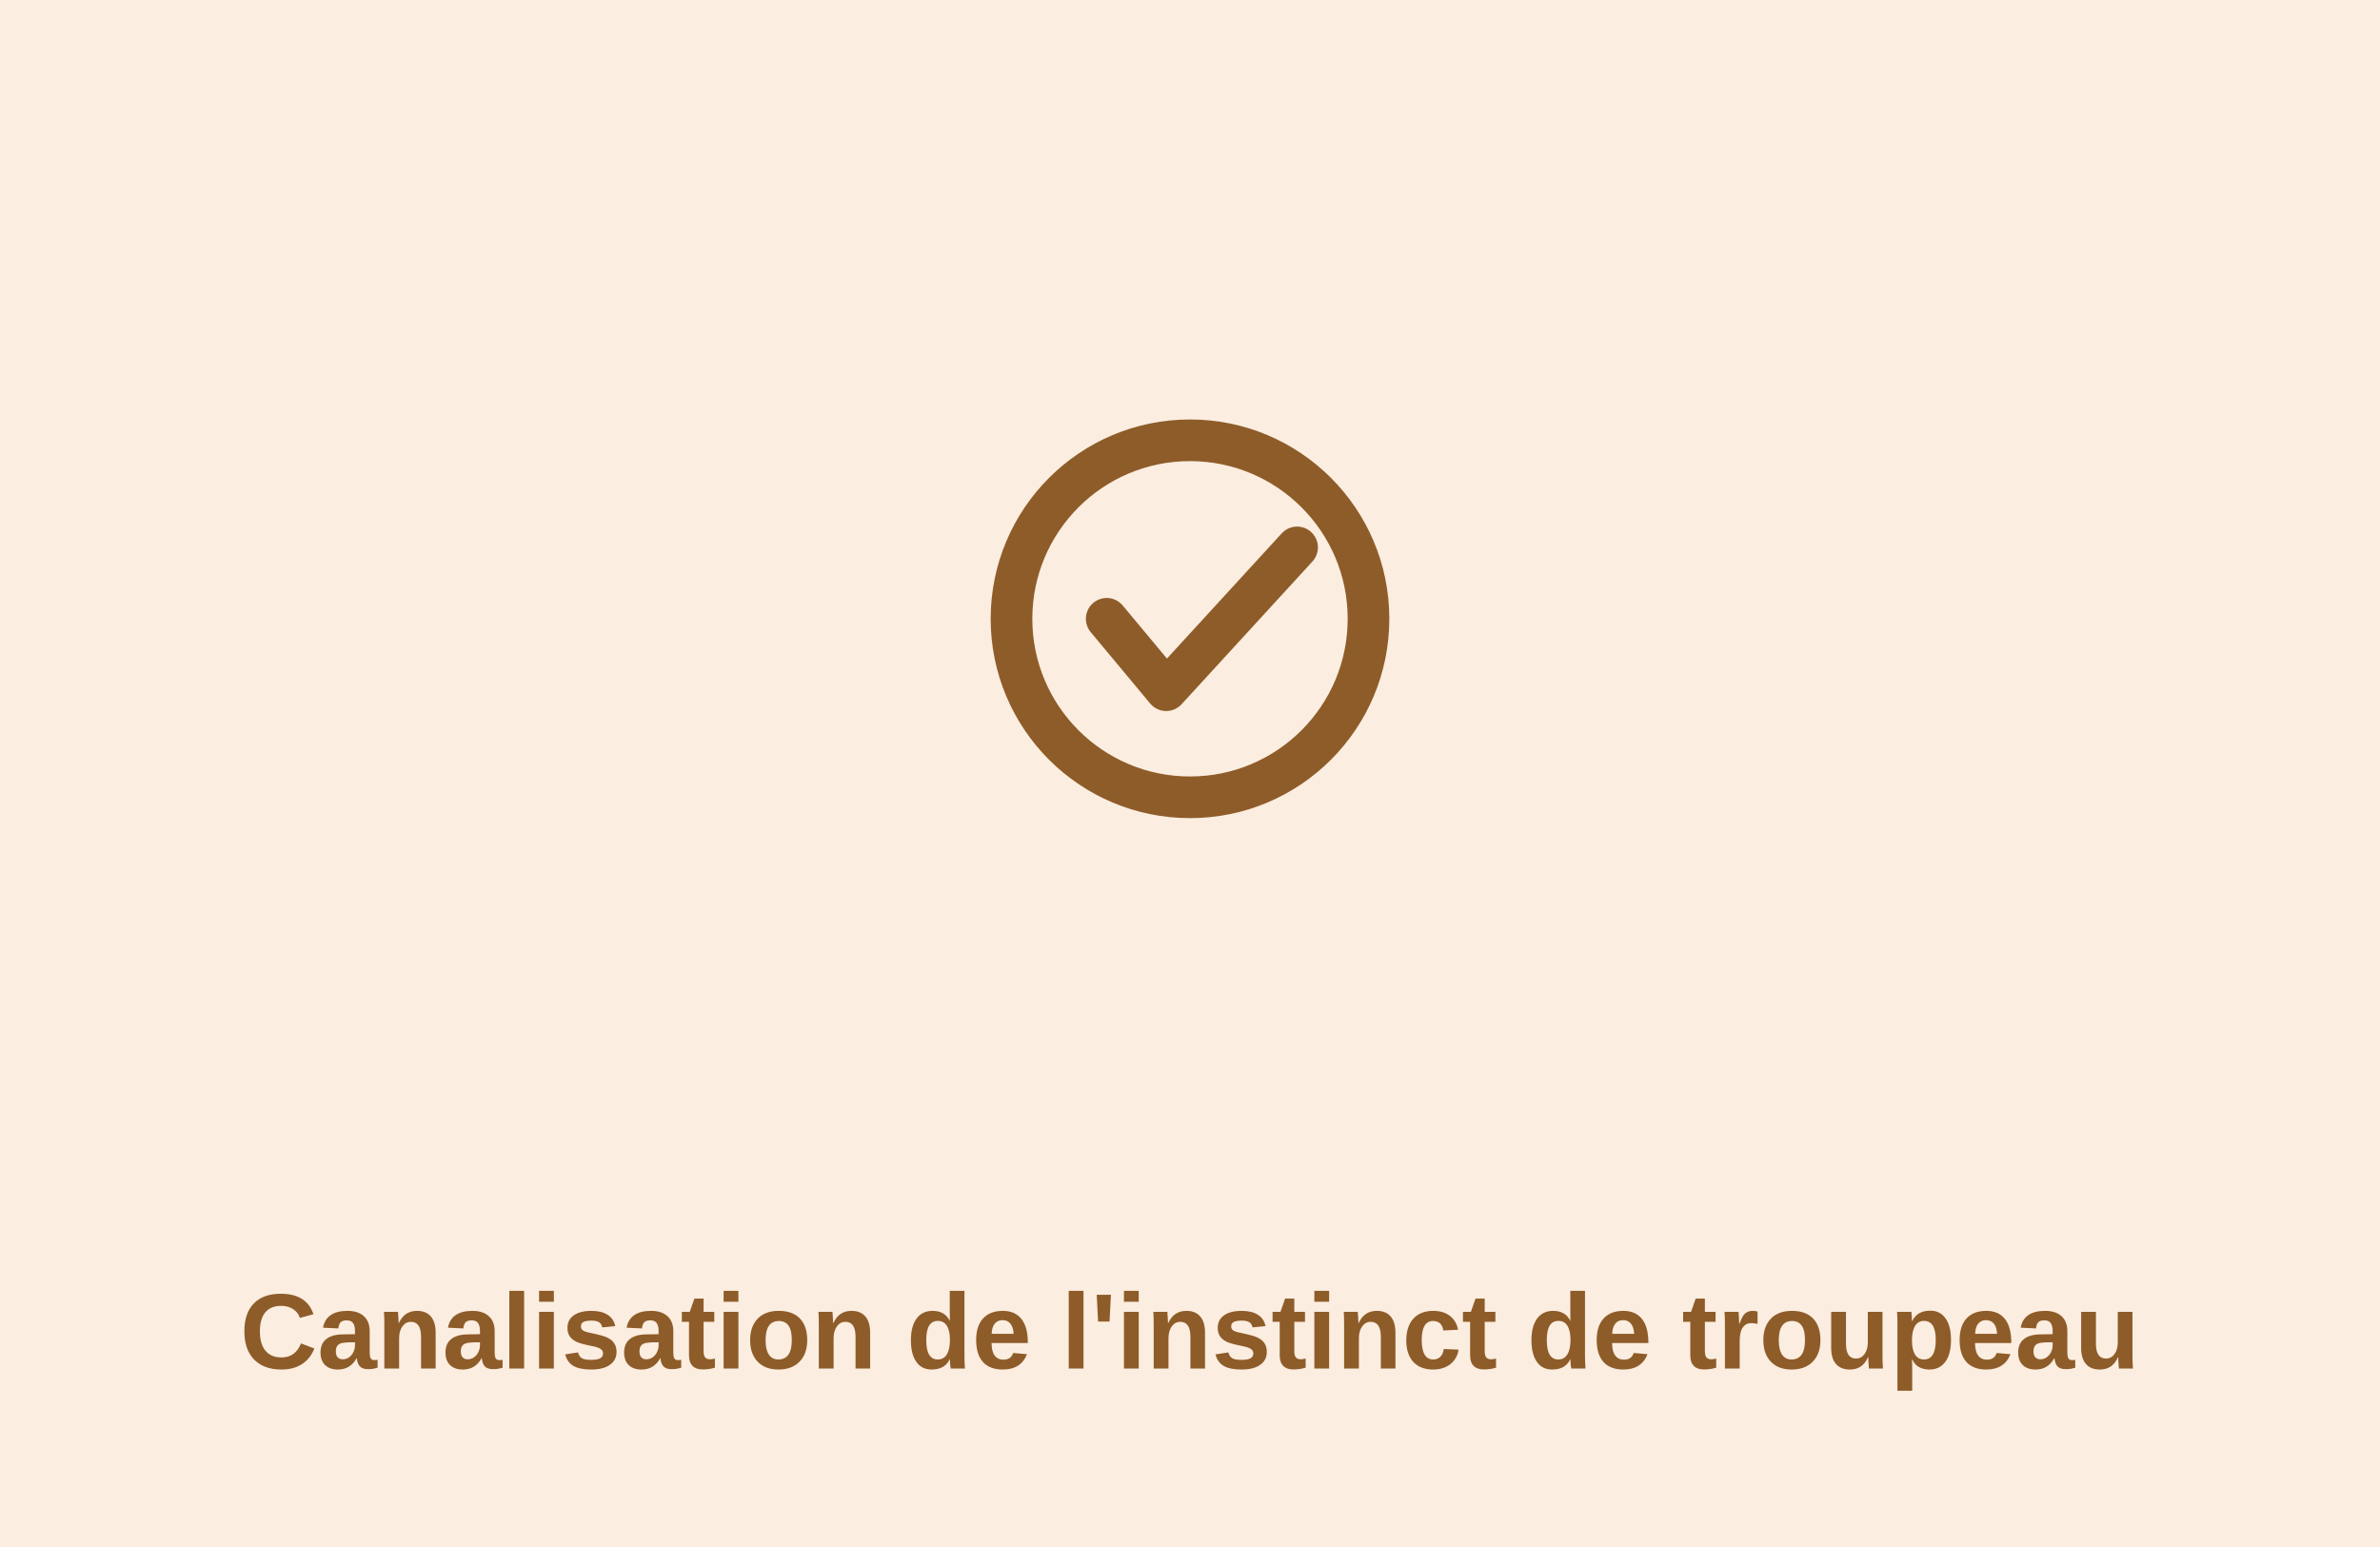
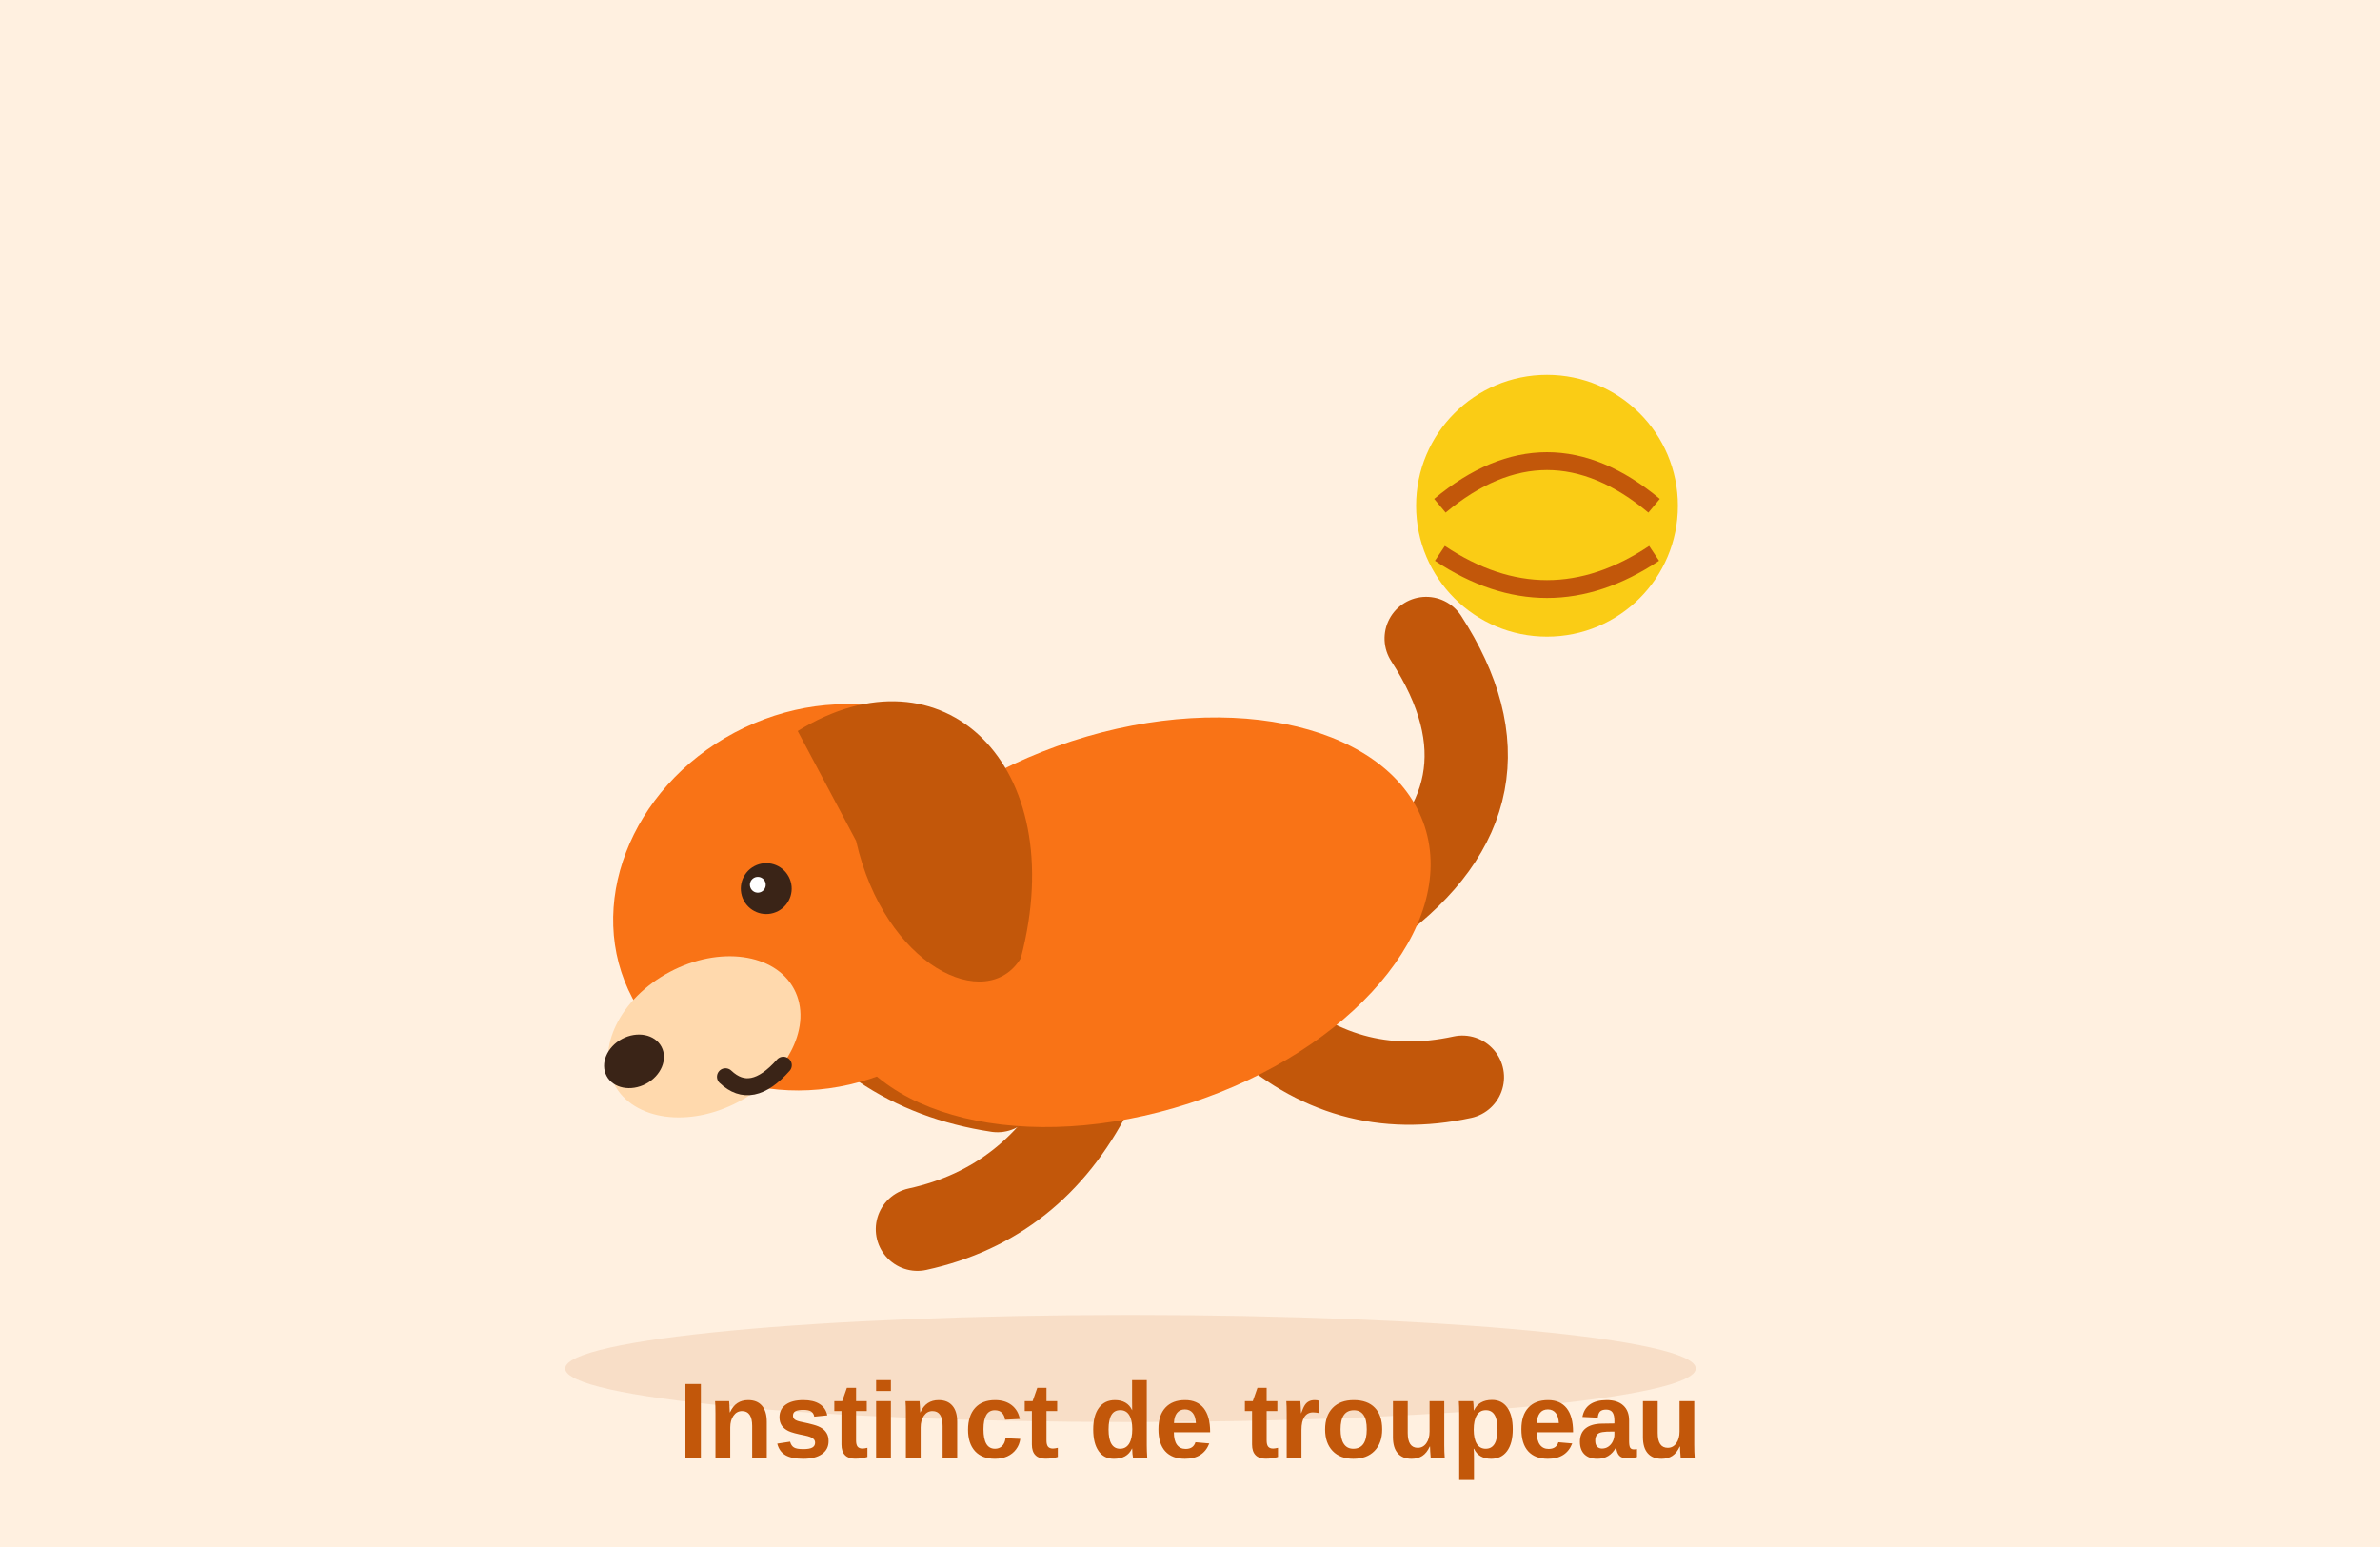
- <svg xmlns="http://www.w3.org/2000/svg" viewBox="0 0 400 260" role="img" aria-label="Illustration exercice Canalisation de l'instinct de troupeau">
-   <rect width="400" height="260" fill="hsl(30, 75%, 93%)" />
-   <g transform="translate(200,110)" color="hsl(30, 55%, 36%)">
-     <circle cx="0" cy="-6" r="30" fill="none" stroke="currentColor" stroke-width="7" />
-     <path d="M -14 -6 L -4 6 L 18 -18" stroke="currentColor" stroke-width="7" fill="none" stroke-linecap="round" stroke-linejoin="round" />
+ <svg xmlns="http://www.w3.org/2000/svg" width="400" height="260" viewBox="0 0 400 260" role="img" aria-label="Illustration Instinct de troupeau">
+   <rect width="400" height="260" fill="#fff0e0" />
+   <g transform="translate(190,155)">
+     <ellipse cx="0" cy="75" rx="95" ry="9" fill="#c2570a" opacity="0.12" />
+     <circle cx="70" cy="-70" r="22" fill="#facc15" />
+     <path d="M 52 -70 Q 70 -85 88 -70" stroke="#c2570a" stroke-width="3" fill="none" />
+     <path d="M 52 -62 Q 70 -50 88 -62" stroke="#c2570a" stroke-width="3" fill="none" />
+     <g transform="rotate(-18)">
+       <path d="M 40 10 Q 70 0 62 -30" stroke="#c2570a" stroke-width="14" stroke-linecap="round" fill="none" />
+       <path d="M -30 20 Q -50 10 -55 -12" stroke="#c2570a" stroke-width="14" stroke-linecap="round" fill="none" />
+       <path d="M -15 25 Q -30 40 -50 38" stroke="#c2570a" stroke-width="14" stroke-linecap="round" fill="none" />
+       <path d="M 15 22 Q 25 40 45 42" stroke="#c2570a" stroke-width="14" stroke-linecap="round" fill="none" />
+       <ellipse cx="0" cy="0" rx="52" ry="32" fill="#f97316" />
+       <g transform="translate(-48,-20) rotate(-10) scale(0.95)">
+         <ellipse cx="0" cy="0" rx="38" ry="33" fill="#f97316" />
+         <path d="M 10 -28 C 40 -30 50 0 26 26 C 16 32 4 16 10 -6 Z" fill="#c2570a" />
+         <ellipse cx="-30" cy="12" rx="18" ry="13" fill="#ffd9ad" />
+         <ellipse cx="-43" cy="10" rx="5.5" ry="4.5" fill="#3a2417" />
+         <path d="M -30 20 Q -28 26 -20 23" stroke="#3a2417" stroke-width="3" stroke-linecap="round" fill="none" />
+         <circle cx="-8" cy="-6" r="4.5" fill="#3a2417" />
+         <circle cx="-9" cy="-7.3" r="1.4" fill="#fff" />
+       </g>
+     </g>
  </g>
-   <text x="200" y="230" text-anchor="middle" font-family="Arial, sans-serif" font-size="18" font-weight="700" fill="hsl(30, 55%, 36%)">Canalisation de l'instinct de troupeau</text>
+   <text x="200" y="245" text-anchor="middle" font-family="Arial, sans-serif" font-size="18" font-weight="700" fill="#c2570a">Instinct de troupeau</text>
</svg>
